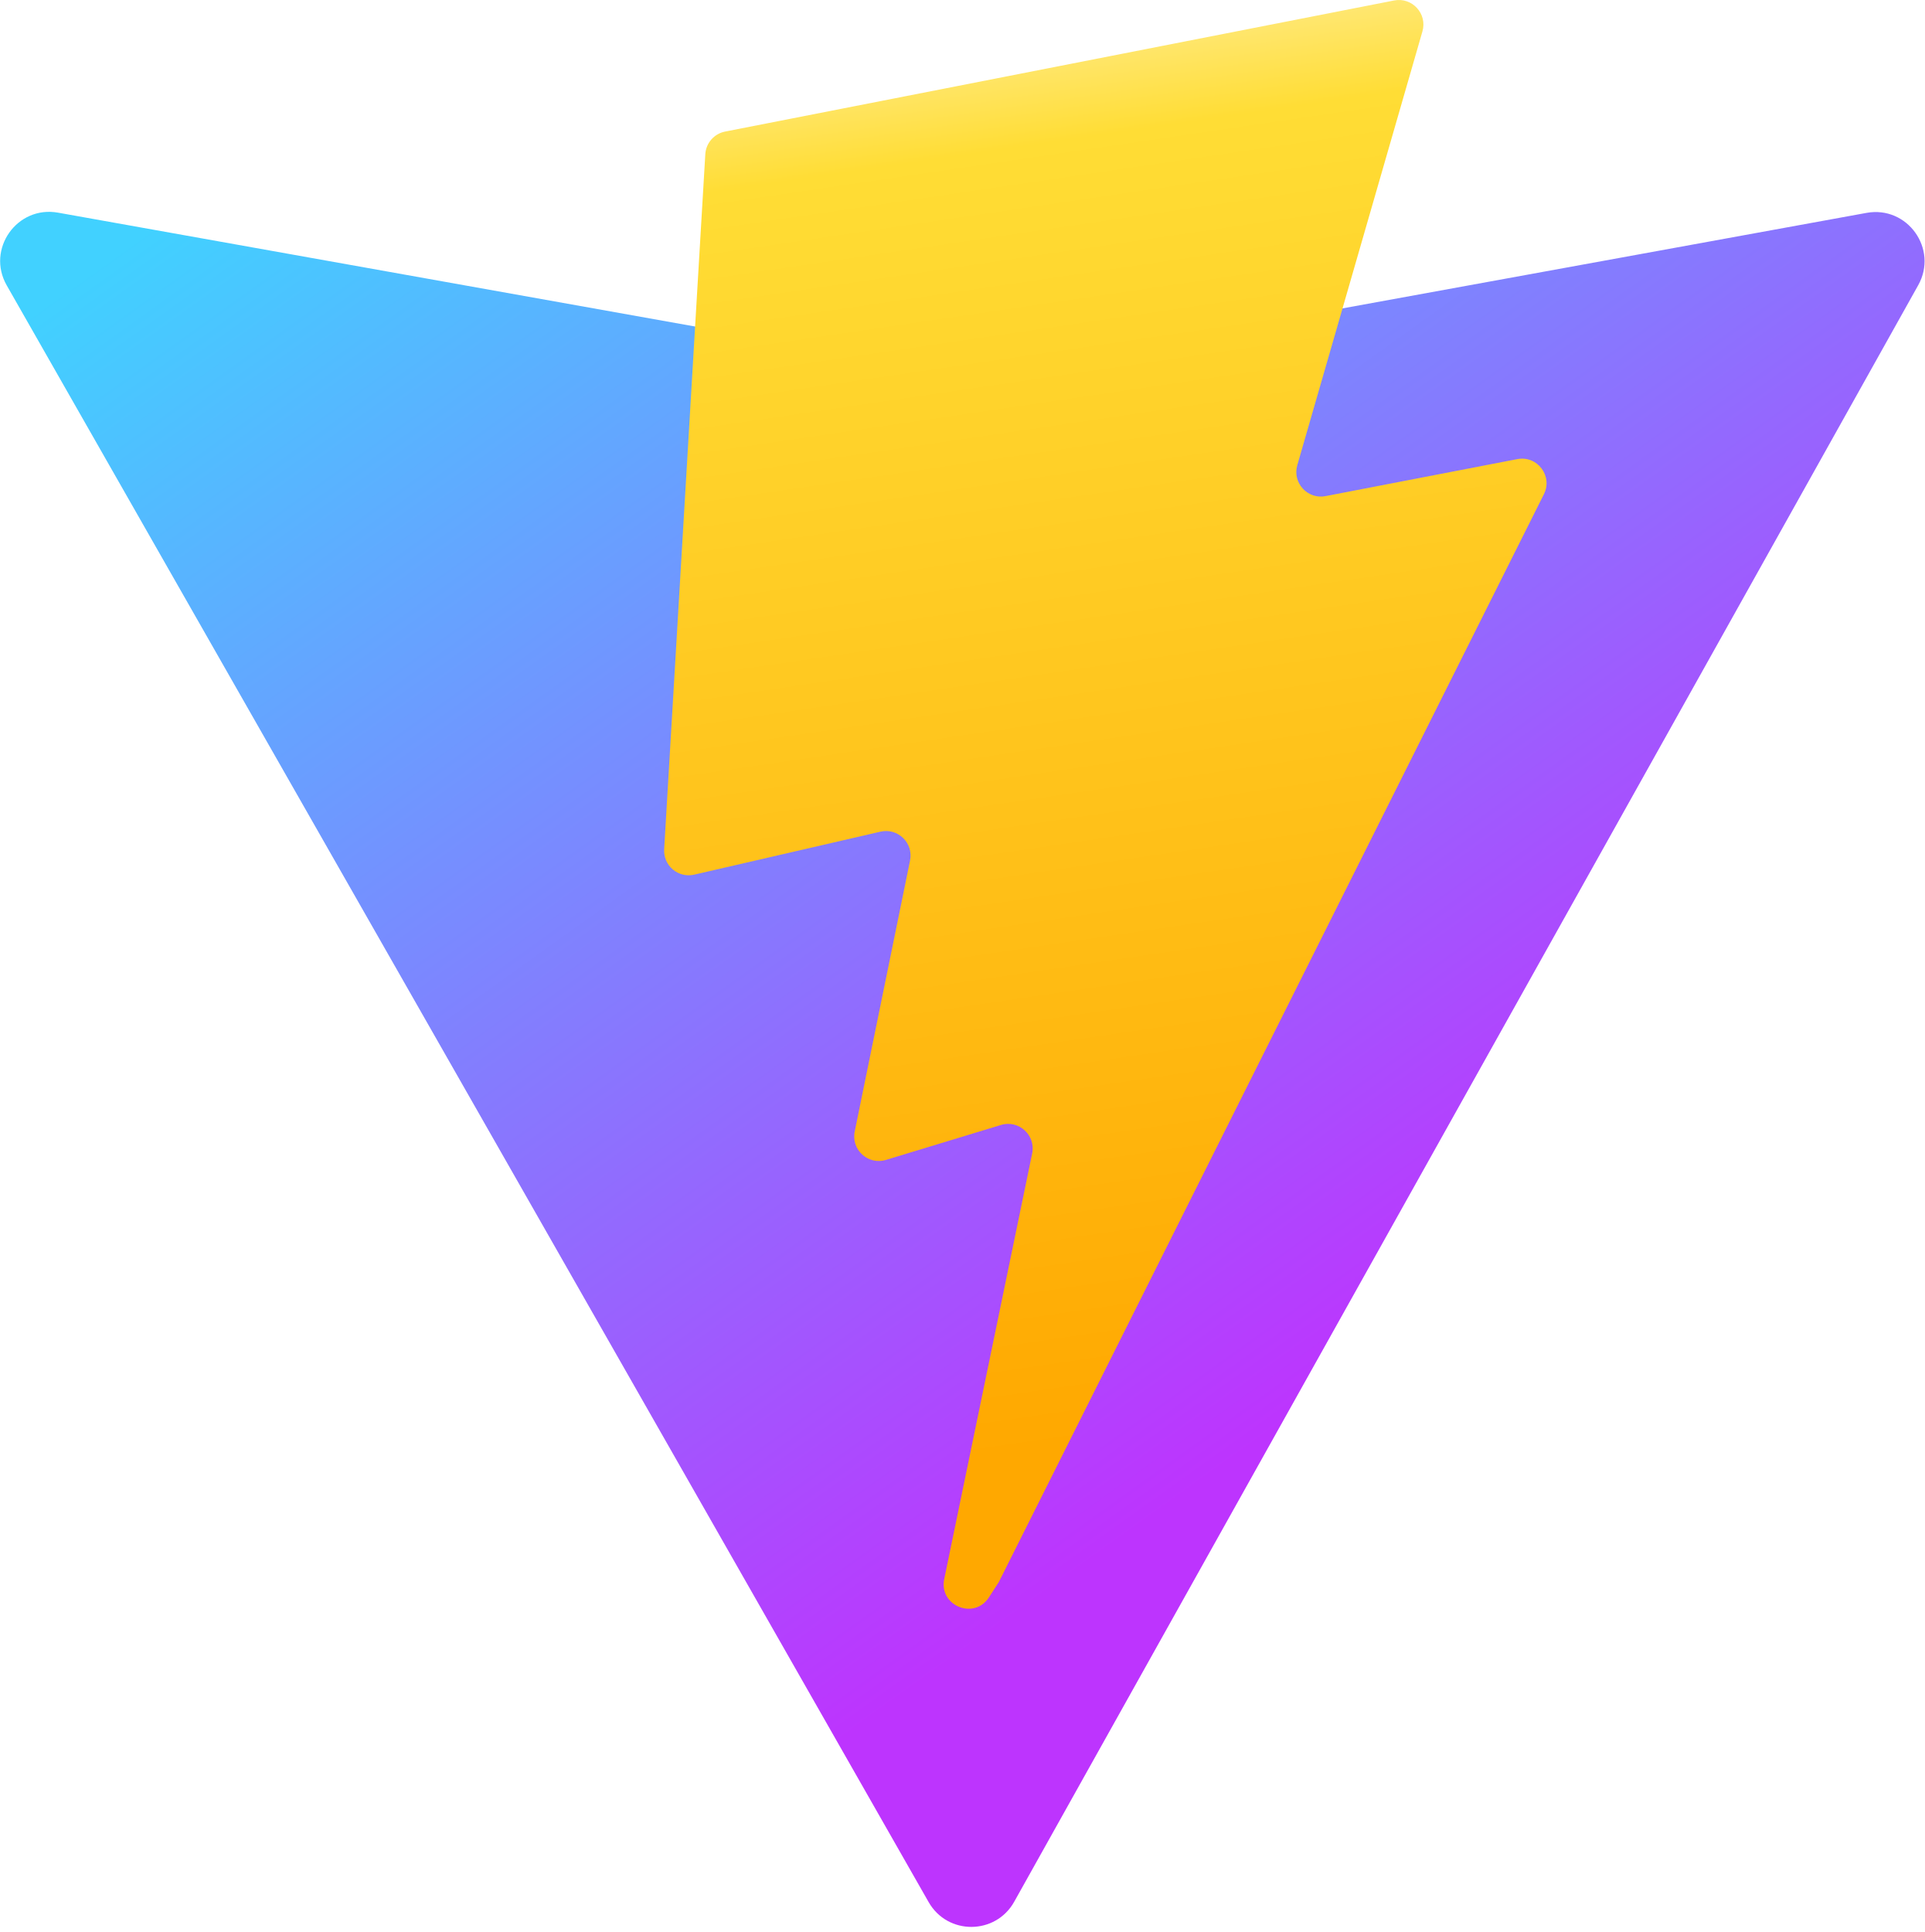
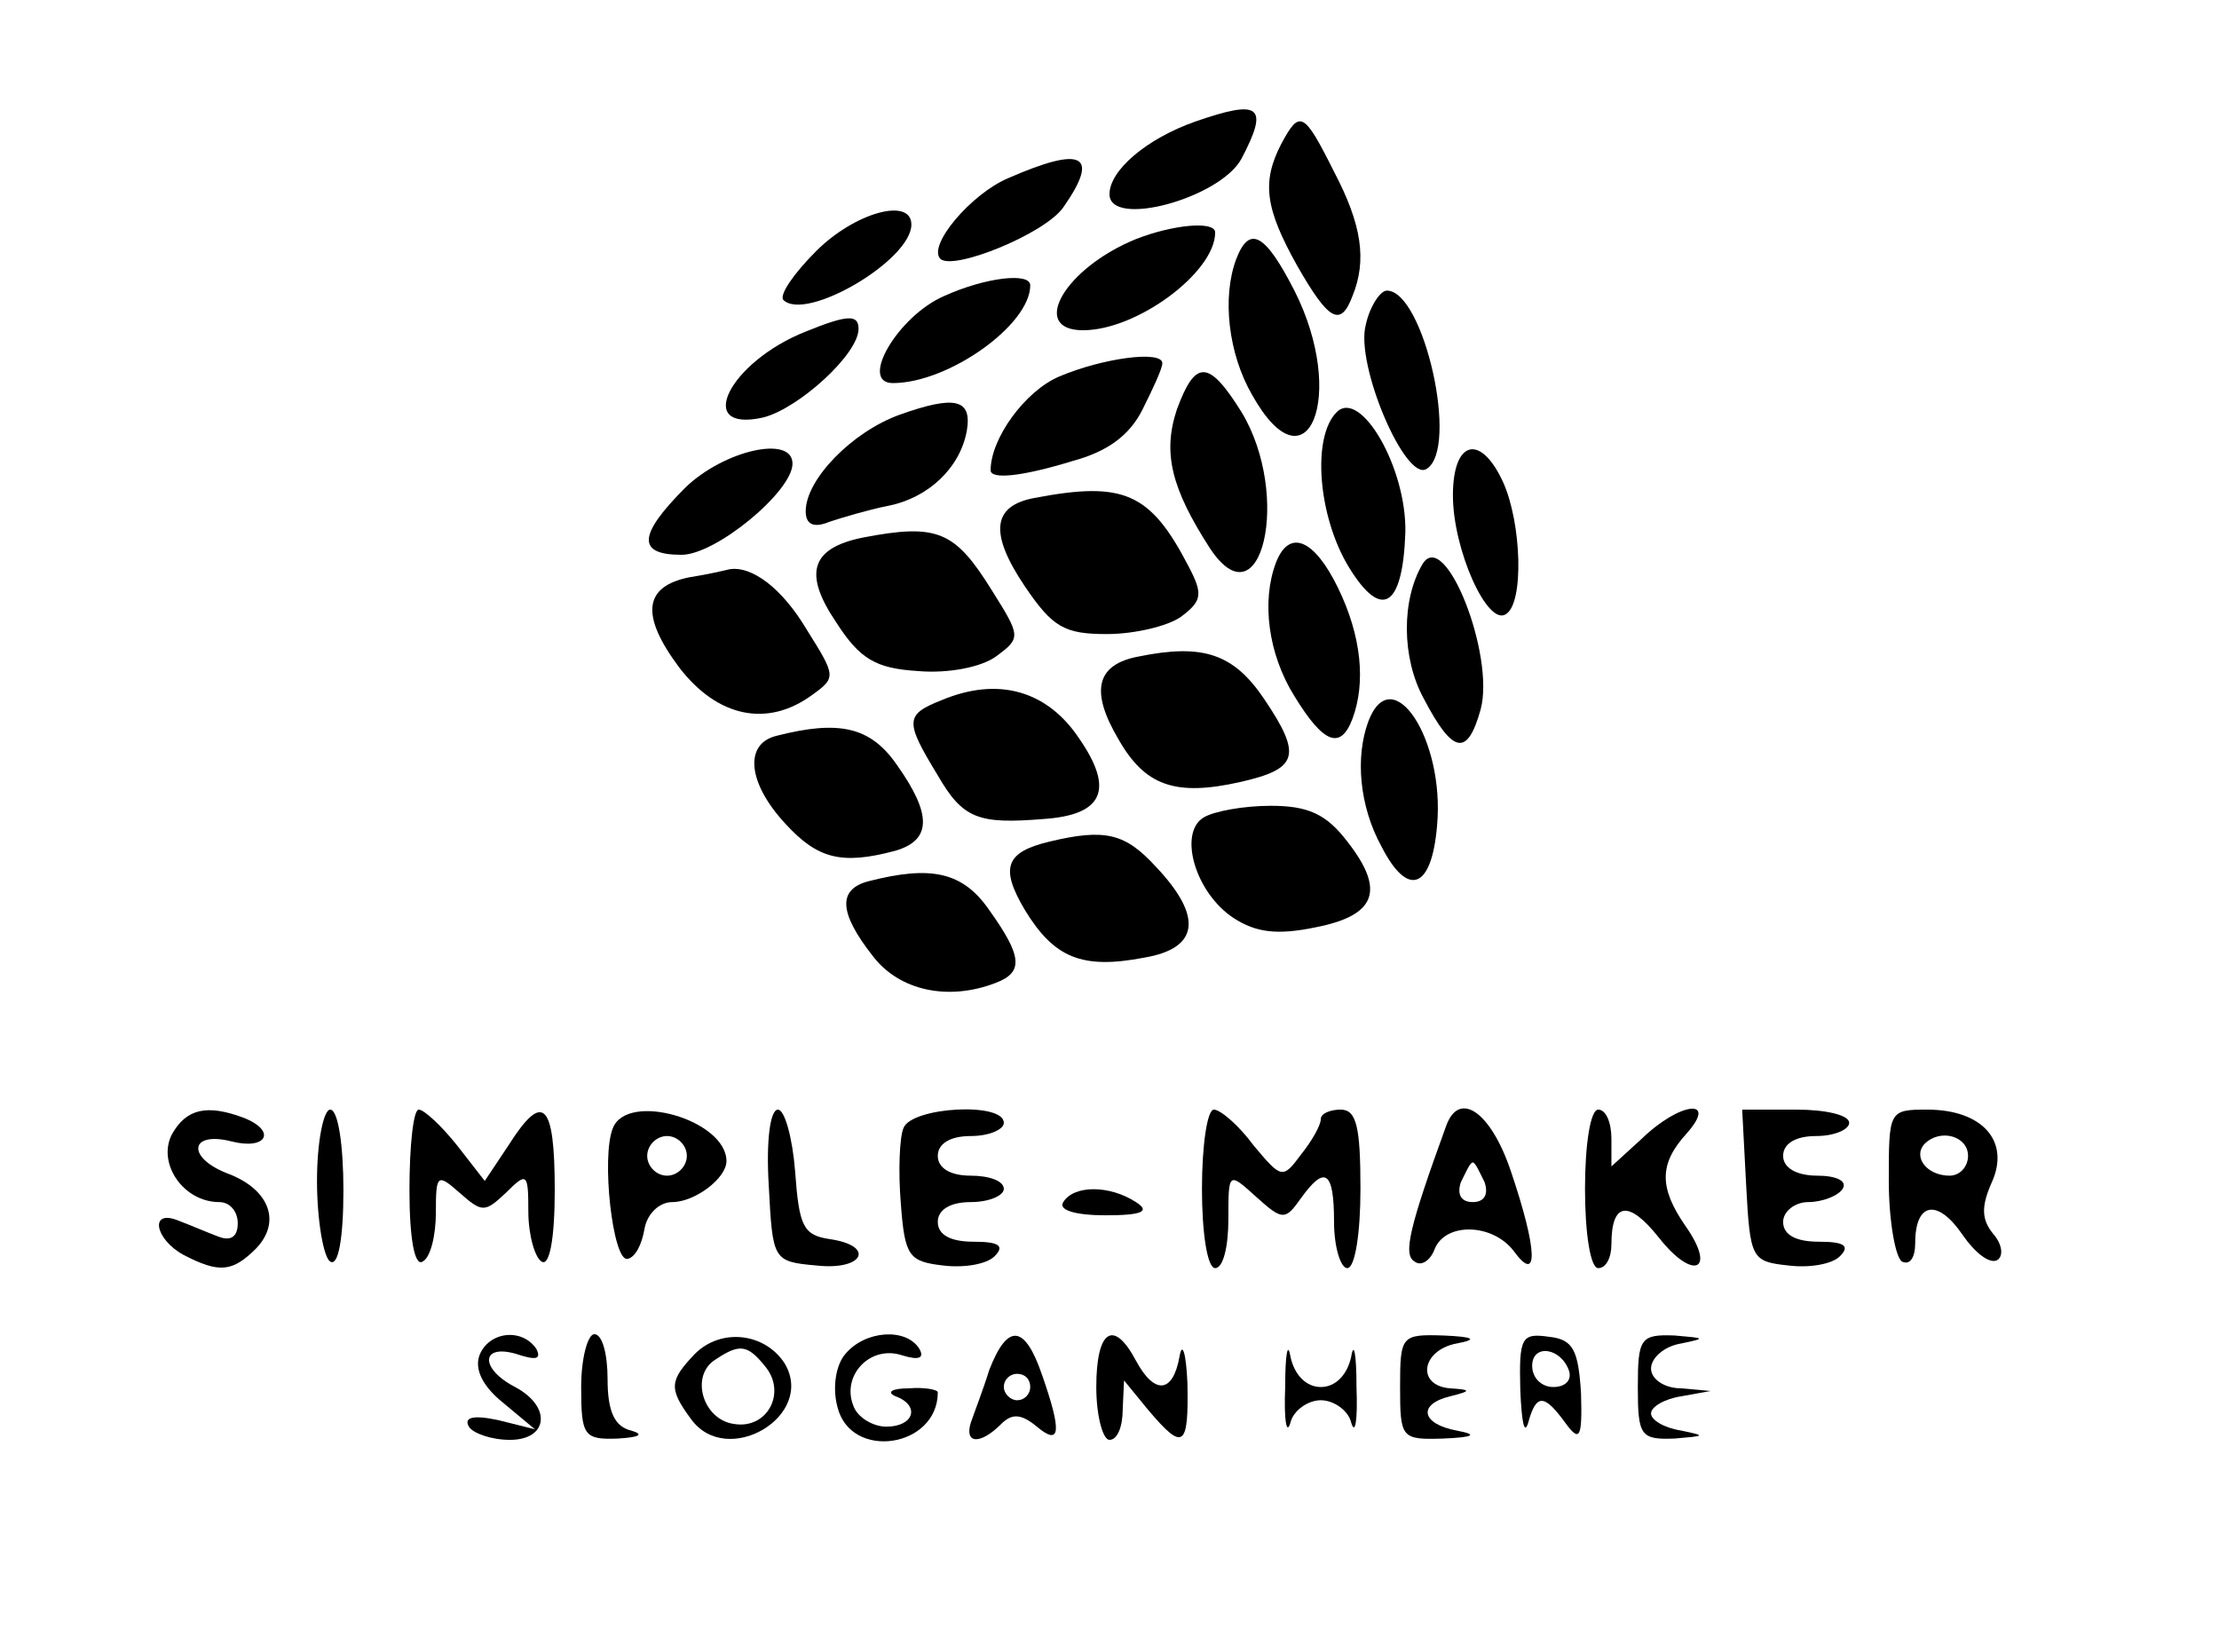
- <svg xmlns="http://www.w3.org/2000/svg" aria-hidden="true" role="img" class="iconify iconify--logos" width="31.88" height="32" preserveAspectRatio="xMidYMid meet" viewBox="0 0 256 257">
-   <defs>
-     <linearGradient id="IconifyId1813088fe1fbc01fb466" x1="-.828%" x2="57.636%" y1="7.652%" y2="78.411%">
-       <stop offset="0%" stop-color="#41D1FF" />
-       <stop offset="100%" stop-color="#BD34FE" />
-     </linearGradient>
-     <linearGradient id="IconifyId1813088fe1fbc01fb467" x1="43.376%" x2="50.316%" y1="2.242%" y2="89.03%">
-       <stop offset="0%" stop-color="#FFEA83" />
-       <stop offset="8.333%" stop-color="#FFDD35" />
-       <stop offset="100%" stop-color="#FFA800" />
-     </linearGradient>
-   </defs>
-   <path fill="url(#IconifyId1813088fe1fbc01fb466)" d="M255.153 37.938L134.897 252.976c-2.483 4.44-8.862 4.466-11.382.048L.875 37.958c-2.746-4.814 1.371-10.646 6.827-9.67l120.385 21.517a6.537 6.537 0 0 0 2.322-.004l117.867-21.483c5.438-.991 9.574 4.796 6.877 9.62Z" />
-   <path fill="url(#IconifyId1813088fe1fbc01fb467)" d="M185.432.063L96.44 17.501a3.268 3.268 0 0 0-2.634 3.014l-5.474 92.456a3.268 3.268 0 0 0 3.997 3.378l24.777-5.718c2.318-.535 4.413 1.507 3.936 3.838l-7.361 36.047c-.495 2.426 1.782 4.5 4.151 3.78l15.304-4.649c2.372-.72 4.652 1.36 4.15 3.788l-11.698 56.621c-.732 3.542 3.979 5.473 5.943 2.437l1.313-2.028l72.516-144.72c1.215-2.423-.88-5.186-3.54-4.672l-25.505 4.922c-2.396.462-4.435-1.77-3.759-4.114l16.646-57.705c.677-2.35-1.37-4.583-3.769-4.113Z" />
+ <svg xmlns="http://www.w3.org/2000/svg" version="1.0" width="168pt" height="125pt" viewBox="0 0 168 125" preserveAspectRatio="xMidYMid meet">
+   <g transform="translate(0,125) scale(0.1,-0.1)" fill="#000000" stroke="none">
+     <path d="M905 1158 c-37 -13 -65 -37 -65 -55 0 -26 84 -3 100 27 21 40 14 45 -35 28z" />
+     <path d="M970 1141 c-15 -29 -12 -49 12 -92 24 -42 33 -47 42 -23 11 27 7 54 -14 94 -23 46 -26 47 -40 21z" />
+     <path d="M763 1115 c-28 -12 -61 -51 -51 -61 10 -9 79 19 93 39 28 40 15 47 -42 22z" />
+     <path d="M618 1060 c-17 -17 -28 -33 -25 -37 17 -17 97 30 97 57 0 21 -43 9 -72 -20z" />
+     <path d="M860 1069 c-54 -22 -81 -69 -40 -69 41 0 100 44 100 74 0 9 -32 6 -60 -5z" />
+     <path d="M936 1054 c-11 -29 -6 -72 12 -103 42 -75 72 0 32 79 -22 43 -34 50 -44 24z" />
+     <path d="M715 1026 c-35 -15 -65 -66 -39 -66 42 0 104 44 104 74 0 10 -34 6 -65 -8z" />
+     <path d="M1034 1004 c-8 -30 30 -119 46 -109 25 15 -2 135 -30 135 -5 0 -13 -12 -16 -26z" />
+     <path d="M610 999 c-58 -23 -85 -77 -32 -65 27 7 72 48 72 67 0 11 -8 11 -40 -2z" />
+     <path d="M802 965 c-26 -11 -52 -47 -52 -71 0 -7 23 -5 62 7 26 7 43 19 53 39 8 16 15 31 15 35 0 10 -45 4 -78 -10z" />
+     <path d="M891 940 c-11 -33 -4 -60 25 -105 39 -59 62 40 24 103 -25 40 -35 40 -49 2z" />
+     <path d="M681 936 c-36 -13 -71 -49 -71 -73 0 -10 6 -13 18 -8 9 3 29 9 44 12 31 6 55 29 60 57 4 24 -9 27 -51 12z" />
+     <path d="M1012 938 c-19 -19 -14 -79 9 -117 25 -41 41 -31 43 26 1 49 -34 109 -52 91z" />
+     <path d="M519 881 c-36 -36 -37 -51 -3 -51 26 0 84 48 84 69 0 22 -52 10 -81 -18z" />
+     <path d="M1100 875 c0 -41 26 -99 40 -90 14 8 12 69 -2 100 -17 37 -38 32 -38 -10z" />
+     <path d="M783 873 c-32 -6 -34 -27 -7 -67 21 -31 30 -36 62 -36 21 0 46 6 56 13 16 12 17 17 6 38 -29 56 -49 65 -117 52z" />
+     <path d="M653 843 c-39 -8 -45 -27 -20 -64 18 -28 30 -35 62 -37 23 -2 48 3 59 11 19 14 19 15 -3 50 -28 45 -41 51 -98 40z" />
+     <path d="M966 824 c-11 -29 -6 -69 14 -101 22 -36 35 -41 44 -17 10 27 7 62 -11 99 -18 37 -37 45 -47 19z" />
+     <path d="M1077 823 c-16 -27 -16 -71 1 -102 22 -42 33 -44 43 -8 11 41 -27 138 -44 110z" />
+     <path d="M522 813 c-35 -7 -37 -29 -8 -68 29 -38 67 -46 101 -21 18 13 18 14 -4 49 -19 32 -42 49 -59 46 -4 -1 -17 -4 -30 -6z" />
+     <path d="M862 753 c-32 -6 -37 -26 -15 -63 20 -35 43 -43 92 -32 44 10 47 20 18 63 -23 34 -46 42 -95 32z" />
+     <path d="M713 720 c-28 -11 -28 -16 -3 -57 19 -33 31 -37 80 -33 45 3 54 22 27 61 -24 36 -61 47 -104 29z" />
+     <path d="M1036 704 c-10 -27 -7 -64 10 -95 20 -39 38 -32 42 16 6 65 -34 126 -52 79z" />
+     <path d="M588 693 c-25 -6 -22 -36 7 -67 24 -26 42 -31 83 -20 27 8 28 27 1 65 -20 29 -44 34 -91 22z" />
+     <path d="M911 631 c-19 -12 -6 -57 23 -76 17 -11 33 -13 62 -7 46 9 53 28 24 65 -16 21 -30 27 -58 27 -20 0 -43 -4 -51 -9z" />
+     <path d="M795 613 c-34 -8 -38 -20 -19 -52 22 -36 43 -45 90 -36 42 7 45 31 9 69 -23 25 -38 29 -80 19z" />
+     <path d="M658 583 c-24 -6 -23 -24 3 -57 20 -26 57 -34 93 -20 21 8 20 20 -5 55 -20 29 -44 34 -91 22z" />
+     <path d="M130 391 c-11 -22 9 -51 36 -51 8 0 14 -7 14 -16 0 -10 -5 -14 -15 -10 -8 3 -22 9 -30 12 -22 9 -18 -14 4 -26 27 -14 37 -13 55 5 19 20 10 44 -20 56 -33 12 -31 33 1 25 27 -7 35 8 9 18 -27 10 -43 7 -54 -13z" />
+     <path d="M240 356 c0 -30 5 -58 10 -61 6 -4 10 17 10 54 0 34 -4 61 -10 61 -5 0 -10 -24 -10 -54z" />
+     <path d="M310 349 c0 -37 4 -58 10 -54 6 3 10 20 10 37 0 29 1 30 18 15 17 -15 19 -15 35 0 16 16 17 15 17 -14 0 -18 5 -35 10 -38 6 -4 10 17 10 54 0 67 -9 75 -35 34 l-18 -27 -21 27 c-12 15 -25 27 -29 27 -4 0 -7 -27 -7 -61z" />
+     <path d="M464 396 c-9 -22 0 -101 11 -99 6 1 11 11 13 23 2 11 11 20 21 20 17 0 41 18 41 31 0 31 -75 53 -86 25z m56 -21 c0 -8 -7 -15 -15 -15 -8 0 -15 7 -15 15 0 8 7 15 15 15 8 0 15 -7 15 -15z" />
+     <path d="M582 353 c3 -57 3 -58 36 -61 36 -4 45 15 10 20 -20 3 -23 10 -26 51 -2 26 -8 47 -13 47 -6 0 -9 -24 -7 -57z" />
+     <path d="M684 396 c-3 -7 -4 -33 -2 -57 3 -40 6 -44 32 -47 16 -2 33 1 39 7 8 8 3 11 -16 11 -17 0 -27 5 -27 15 0 9 9 15 25 15 14 0 25 5 25 10 0 6 -11 10 -25 10 -16 0 -25 6 -25 15 0 9 9 15 25 15 14 0 25 5 25 10 0 16 -70 12 -76 -4z" />
+     <path d="M910 350 c0 -33 4 -60 10 -60 6 0 10 16 10 37 0 36 0 36 21 17 20 -18 22 -18 34 -1 18 25 25 21 25 -18 0 -19 5 -35 10 -35 6 0 10 27 10 60 0 47 -3 60 -15 60 -8 0 -15 -3 -15 -7 0 -5 -7 -17 -15 -27 -14 -19 -15 -18 -36 7 -11 15 -25 27 -30 27 -5 0 -9 -27 -9 -60z" />
+     <path d="M1095 398 c-28 -77 -33 -98 -24 -103 5 -4 12 1 15 9 8 21 44 20 60 -1 19 -26 18 1 -2 60 -15 45 -39 62 -49 35z m29 -43 c3 -9 0 -15 -9 -15 -9 0 -12 6 -9 15 4 8 7 15 9 15 2 0 5 -7 9 -15z" />
+     <path d="M1200 350 c0 -33 4 -60 10 -60 6 0 10 8 10 18 0 32 13 34 36 5 26 -33 44 -25 20 9 -20 29 -20 47 1 70 24 27 -5 24 -34 -4 l-23 -21 0 21 c0 12 -4 22 -10 22 -6 0 -10 -27 -10 -60z" />
+     <path d="M1322 353 c3 -56 4 -58 32 -61 16 -2 33 1 39 7 8 8 3 11 -16 11 -17 0 -27 5 -27 15 0 8 9 15 19 15 11 0 23 5 26 10 4 6 -5 10 -19 10 -16 0 -26 6 -26 15 0 9 9 15 25 15 14 0 25 5 25 10 0 6 -18 10 -40 10 l-41 0 3 -57z" />
+     <path d="M1430 356 c0 -30 5 -58 10 -61 6 -3 10 3 10 14 0 31 17 34 36 6 9 -13 20 -22 26 -19 5 3 4 12 -3 20 -9 11 -9 21 -1 39 14 31 -7 55 -49 55 -29 0 -29 -1 -29 -54z m60 19 c0 -8 -6 -15 -14 -15 -17 0 -28 14 -19 24 12 12 33 6 33 -9z" />
+     <path d="M805 340 c-4 -6 9 -10 32 -10 28 0 34 3 23 10 -20 13 -47 13 -55 0z" />
+     <path d="M363 224 c-4 -11 3 -24 18 -36 l24 -20 -28 7 c-19 4 -26 2 -22 -5 3 -5 17 -10 31 -10 29 0 32 25 4 40 -27 14 -26 33 1 25 15 -5 19 -4 15 4 -11 16 -36 13 -43 -5z" />
+     <path d="M440 200 c0 -37 2 -40 28 -39 16 1 20 3 10 6 -13 3 -18 15 -18 39 0 19 -4 34 -10 34 -5 0 -10 -18 -10 -40z" />
+     <path d="M526 225 c-19 -20 -20 -26 -3 -49 27 -38 95 2 71 42 -15 23 -48 27 -68 7z m53 -9 c17 -20 2 -48 -23 -44 -24 3 -34 37 -14 49 18 12 24 11 37 -5z" />
+     <path d="M640 225 c-7 -8 -10 -25 -6 -40 10 -41 76 -31 76 11 0 2 -10 4 -22 3 -13 0 -17 -3 -10 -6 19 -7 14 -23 -7 -23 -10 0 -22 7 -25 16 -9 23 13 46 37 38 13 -4 17 -2 13 5 -10 16 -41 14 -56 -4z" />
+     <path d="M749 213 c-5 -16 -12 -34 -14 -40 -5 -16 7 -17 23 -1 8 8 15 8 27 -2 18 -15 19 -4 4 39 -13 38 -26 40 -40 4z m31 -13 c0 -5 -4 -10 -10 -10 -5 0 -10 5 -10 10 0 6 5 10 10 10 6 0 10 -4 10 -10z" />
+     <path d="M830 200 c0 -22 5 -40 10 -40 6 0 10 10 10 23 l1 22 18 -22 c27 -32 31 -29 30 20 -1 23 -4 32 -6 20 -5 -28 -19 -29 -33 -3 -17 32 -30 23 -30 -20z" />
+     <path d="M973 200 c-1 -25 1 -37 4 -27 2 9 13 17 23 17 10 0 21 -8 23 -17 3 -10 5 2 4 27 0 25 -2 35 -4 23 -3 -14 -12 -23 -23 -23 -11 0 -20 9 -23 23 -2 12 -4 2 -4 -23z" />
+     <path d="M1060 200 c0 -39 1 -40 33 -39 23 1 26 3 10 6 -27 5 -30 20 -5 26 16 4 16 5 0 6 -26 2 -22 29 5 34 16 3 13 5 -10 6 -32 1 -33 0 -33 -39z" />
+     <path d="M1151 198 c1 -24 3 -35 6 -25 6 22 12 22 28 0 11 -15 13 -12 12 22 -2 33 -6 41 -24 43 -21 3 -23 0 -22 -40z m37 14 c2 -7 -3 -12 -12 -12 -9 0 -16 7 -16 16 0 17 22 14 28 -4z" />
+     <path d="M1240 200 c0 -37 2 -40 28 -39 23 2 24 2 5 6 -13 2 -23 8 -23 13 0 5 10 11 23 13 l22 4 -22 2 c-13 0 -23 7 -23 15 0 8 10 17 23 19 19 4 18 4 -5 6 -26 1 -28 -2 -28 -39z" />
+   </g>
</svg>
